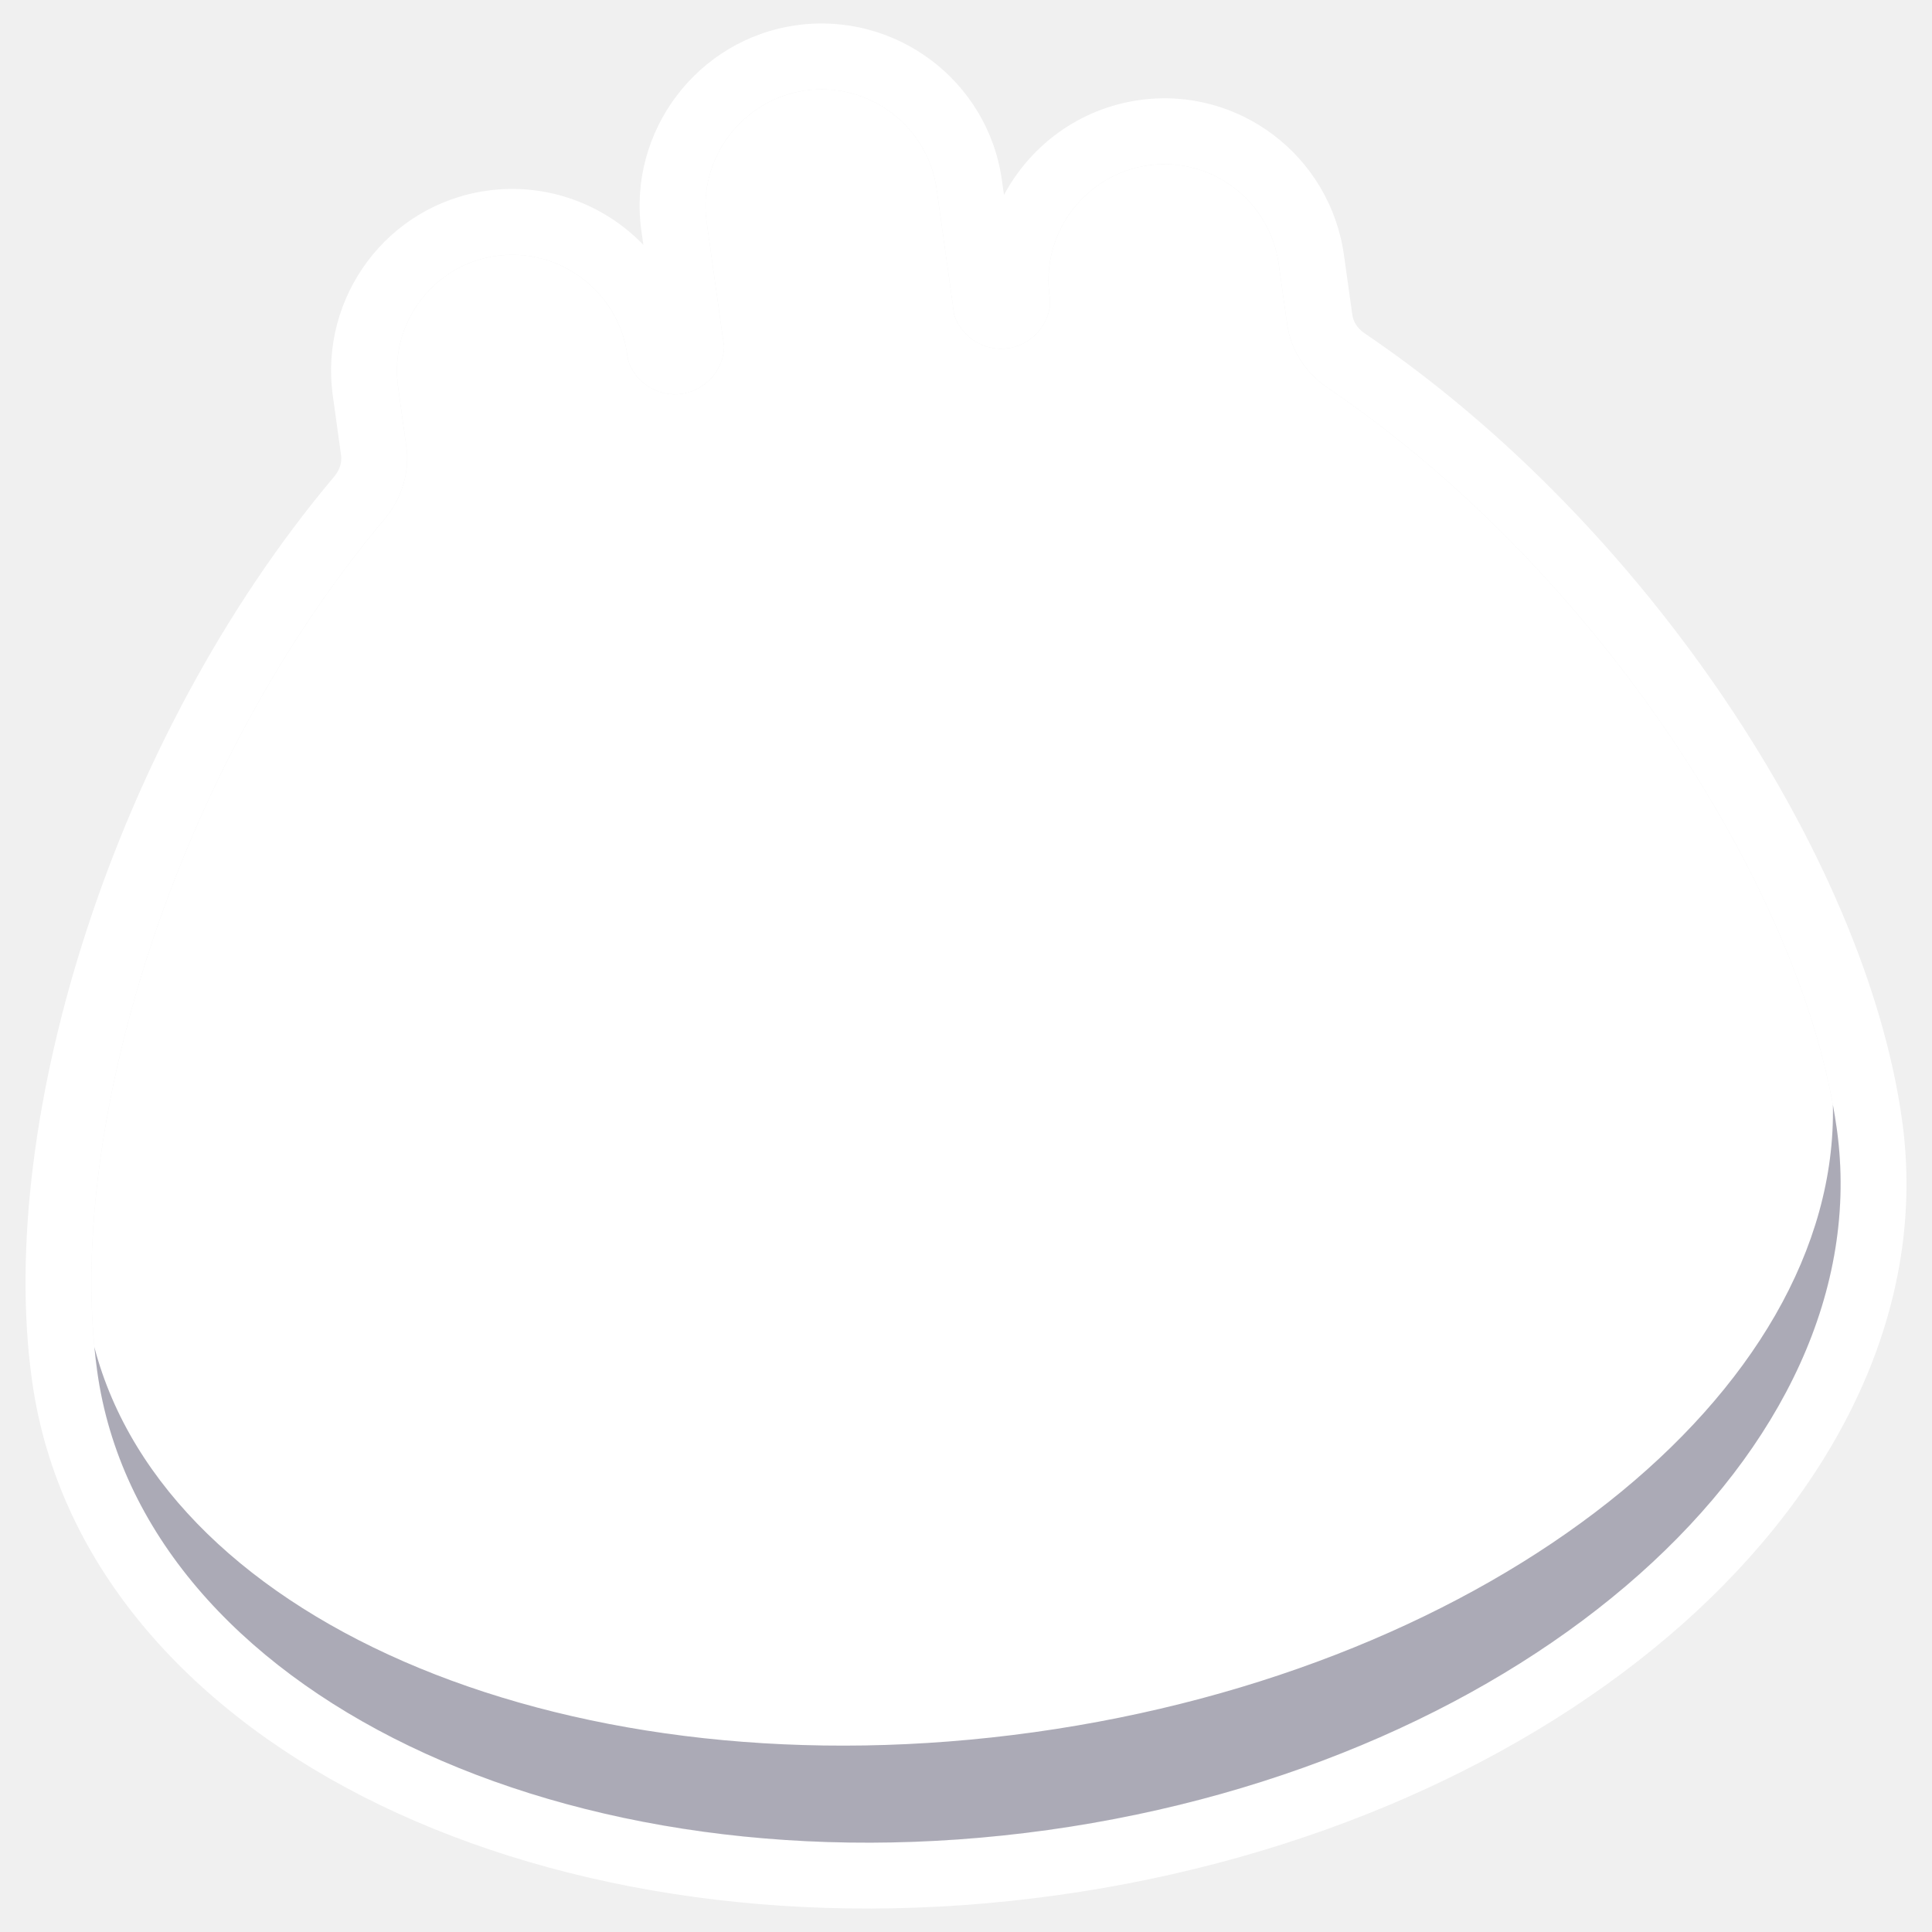
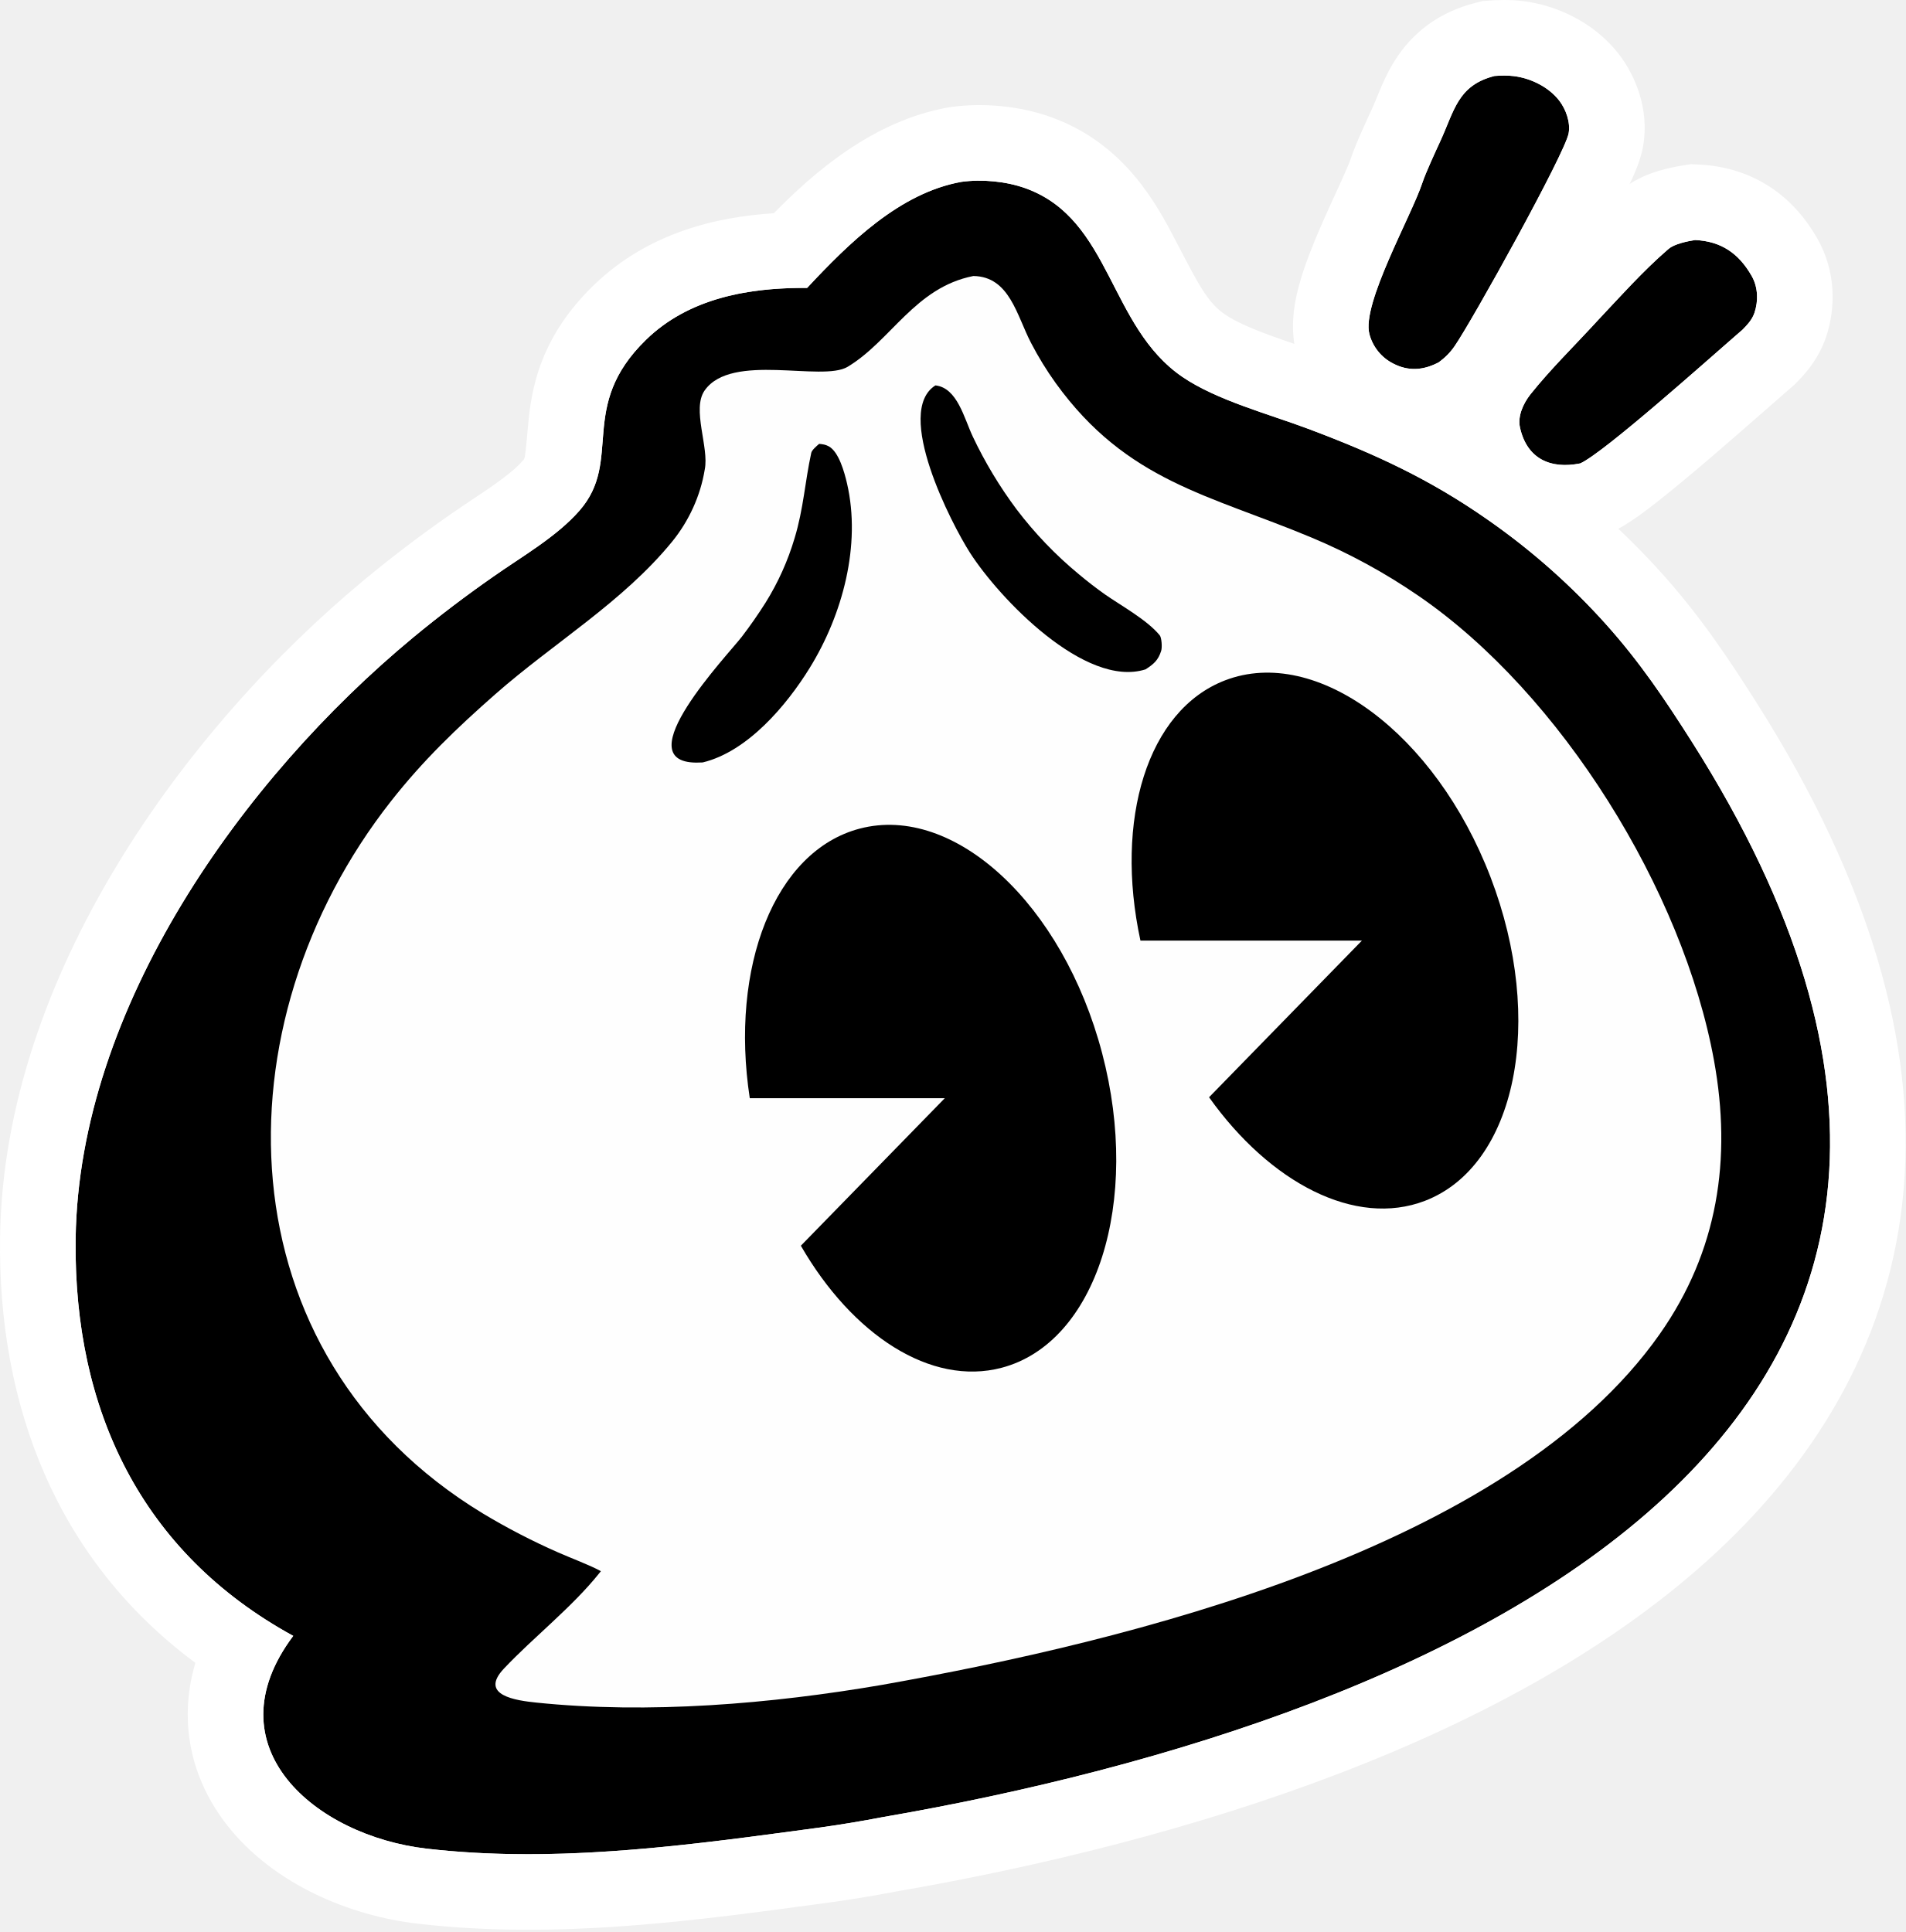
- <svg xmlns="http://www.w3.org/2000/svg" width="33" height="33" viewBox="0 0 33 33" fill="none">
-   <path d="M12.069 3.785C11.918 2.702 12.684 1.695 13.761 1.545C14.838 1.395 15.848 2.149 15.999 3.233L16.299 5.382C16.427 5.76 16.807 6.006 17.215 5.949C17.59 5.897 17.872 5.604 17.93 5.247C17.941 5.185 17.936 5.122 17.927 5.06C17.899 4.855 17.903 4.654 17.936 4.461C18.076 3.628 18.744 2.945 19.619 2.823C20.695 2.673 21.691 3.43 21.842 4.514L21.985 5.535C22.047 5.981 22.305 6.373 22.677 6.624C27.282 9.741 30.804 15.196 31.374 19.282C32.136 24.752 26.103 30.114 17.898 31.258C9.694 32.402 2.424 28.896 1.661 23.426C1.091 19.336 2.989 13.119 6.572 8.861C6.86 8.518 7.002 8.07 6.94 7.625L6.799 6.605C6.648 5.522 7.399 4.522 8.476 4.371C9.35 4.249 10.181 4.724 10.543 5.487C10.627 5.664 10.686 5.856 10.714 6.06C10.723 6.126 10.737 6.191 10.765 6.252C10.92 6.576 11.271 6.778 11.644 6.726C12.051 6.669 12.35 6.329 12.369 5.93L12.069 3.785Z" fill="white" />
-   <path d="M15.999 3.233C15.848 2.149 14.838 1.395 13.761 1.545C12.684 1.695 11.918 2.702 12.069 3.785L12.369 5.93C12.35 6.329 12.051 6.669 11.644 6.726C11.282 6.777 10.942 6.589 10.781 6.282L10.766 6.252C10.744 6.206 10.731 6.158 10.722 6.109L10.714 6.06C10.686 5.856 10.627 5.664 10.543 5.487C10.181 4.724 9.35 4.249 8.476 4.371C7.399 4.522 6.648 5.522 6.799 6.606L6.94 7.625L6.946 7.666C6.993 8.098 6.851 8.529 6.572 8.861C2.989 13.119 1.091 19.336 1.661 23.426C2.424 28.895 9.694 32.402 17.898 31.258C26.103 30.114 32.136 24.752 31.374 19.282C30.808 15.228 27.337 9.826 22.785 6.698L22.677 6.624C22.305 6.373 22.047 5.981 21.985 5.535L21.842 4.514C21.693 3.447 20.726 2.697 19.669 2.817L19.619 2.823C18.745 2.945 18.076 3.628 17.936 4.461L17.925 4.534C17.902 4.704 17.902 4.881 17.927 5.06L17.933 5.106C17.937 5.153 17.938 5.2 17.93 5.247L17.924 5.28C17.855 5.622 17.578 5.899 17.215 5.949C16.807 6.006 16.427 5.76 16.299 5.382L15.999 3.233ZM17.149 3.33C17.602 2.481 18.441 1.852 19.463 1.709C21.162 1.472 22.72 2.666 22.956 4.358L23.099 5.38C23.114 5.488 23.181 5.607 23.307 5.692C25.745 7.342 27.875 9.594 29.471 11.96C31.061 14.317 32.172 16.863 32.488 19.127C32.937 22.35 31.365 25.405 28.746 27.733C26.12 30.067 22.346 31.774 18.054 32.372C13.762 32.971 9.665 32.362 6.5 30.835C3.344 29.313 0.996 26.804 0.547 23.581C0.231 21.316 0.604 18.56 1.49 15.856C2.379 13.141 3.814 10.39 5.711 8.137C5.809 8.02 5.841 7.888 5.826 7.779L5.685 6.76C5.45 5.068 6.622 3.494 8.32 3.257C9.342 3.115 10.321 3.49 10.989 4.182L10.955 3.941C10.718 2.24 11.915 0.666 13.605 0.431C15.293 0.195 16.876 1.374 17.113 3.077L17.149 3.33Z" fill="white" />
-   <path fill-rule="evenodd" clip-rule="evenodd" d="M31.374 19.282C31.355 19.146 31.332 19.008 31.307 18.869C31.411 23.784 25.513 28.492 17.666 29.587C9.818 30.681 2.857 27.766 1.612 23.01C1.626 23.151 1.642 23.29 1.661 23.426C2.424 28.896 9.694 32.402 17.898 31.258C26.103 30.114 32.136 24.752 31.374 19.282Z" fill="#ABAAB6" />
-   <path d="M14.201 9.028C14.155 8.721 14.366 8.435 14.674 8.388C14.981 8.342 15.267 8.553 15.314 8.86L15.686 11.32C15.732 11.627 15.521 11.914 15.214 11.96C14.906 12.007 14.62 11.796 14.573 11.488L14.201 9.028Z" fill="white" />
-   <path d="M11.413 9.199C11.514 8.905 11.834 8.749 12.128 8.851C12.422 8.952 12.577 9.273 12.476 9.566L11.664 11.918C11.562 12.211 11.242 12.367 10.948 12.266C10.655 12.164 10.499 11.844 10.6 11.55L11.413 9.199Z" fill="white" />
-   <path d="M18.014 8.212C17.83 7.962 17.478 7.908 17.227 8.093C16.977 8.277 16.924 8.629 17.108 8.879L18.583 10.883C18.767 11.133 19.119 11.186 19.369 11.002C19.619 10.818 19.673 10.466 19.489 10.216L18.014 8.212Z" fill="white" />
-   <path d="M21.701 21.841C22.321 20.678 24.116 18.969 27.087 18.895C27.398 18.887 27.656 19.132 27.664 19.443C27.672 19.753 27.426 20.012 27.116 20.019C24.586 20.082 23.141 21.531 22.694 22.37C22.548 22.645 22.207 22.748 21.933 22.602C21.659 22.456 21.555 22.116 21.701 21.841Z" fill="white" />
-   <path d="M9.248 21.682C12.058 20.711 14.338 21.684 15.325 22.557C15.558 22.762 15.58 23.118 15.374 23.351C15.169 23.584 14.813 23.605 14.581 23.4C13.868 22.77 12.007 21.919 9.616 22.745C9.322 22.847 9.002 22.691 8.9 22.398C8.799 22.104 8.955 21.784 9.248 21.682Z" fill="white" />
+ <svg xmlns="http://www.w3.org/2000/svg" fill="none" viewBox="0 0 788 799">
+   <path fill="#000" d="M397.568 75.207c8.408-1.148 18.331-.259 26.392 2.625 35.611 12.736 34.386 57.115 64.923 78.014 14.154 9.687 35.693 15.351 52.08 21.507 27.43 10.299 50.125 20.724 74.191 37.572a282.4 282.4 0 0 1 48.962 43.298c13.904 15.521 24.305 30.976 35.392 48.433C878.22 587.998 602.54 710.535 364.605 751.56c-7.878 1.548-18.296 3.251-26.445 4.352-53.45 7.219-107.795 14.835-161.679 8.628-46.001-5.301-89.68-42.032-55.228-88.001-63.285-34.624-90.985-94.182-89.972-164.518 1.373-95.276 68.975-189.927 139.624-248.434a506 506 0 0 1 33.076-25.114c11.722-8.257 26.252-16.511 35.674-27.338 18.179-20.887-1.02-42.836 27.444-70.587 17.806-17.359 42.68-21.654 66.633-21.474 17.315-18.541 38.266-39.288 63.836-43.867" />
+   <path fill="#fff" d="M393.339 44.238c13.059-1.784 28.068-.515 41.148 4.163l1.404.517c29.223 11.059 42.252 35.236 50.159 50.43 9.432 18.122 13.161 25.691 20.485 30.704 3.781 2.587 9.73 5.359 18.373 8.549 4.163 1.537 8.448 2.994 13.072 4.57 4.462 1.519 9.346 3.183 13.974 4.922h-.001c28.805 10.815 54.136 22.331 81.127 41.227h-.001a313.7 313.7 0 0 1 54.312 48.041l.006.006c15.665 17.487 27.17 34.699 38.494 52.529l1.098 1.734c46.258 73.392 65.338 140.022 60.185 200.132-5.234 61.059-35.08 110.844-77.598 150.357-83.192 77.314-219.083 119.409-339.285 140.173-8.491 1.658-19.351 3.431-27.947 4.592-52.601 7.104-110.964 15.439-169.439 8.703h-.002c-28.744-3.312-59.806-16.558-78.695-40.379-9.859-12.433-16.64-28.211-16.583-46.37.022-7.191 1.115-14.256 3.16-21.143C23.695 645.328-.979 581.602.03 511.569c1.562-108.39 77.01-210.83 150.941-272.055l.014-.013.015-.012a537 537 0 0 1 32.862-25.084l2.258-1.582c3.288-2.312 6.71-4.584 9.726-6.593 3.189-2.125 6.041-4.034 8.759-5.961 5.585-3.96 9.198-7.038 11.474-9.654l.002-.001c.988-1.135.945.333 2.309-14.974.608-6.819 1.771-16.337 5.907-26.791 4.235-10.706 10.972-20.919 20.985-30.682l.628-.606c22.168-21.228 50.072-27.857 74.071-29.372 16.686-17.01 41.013-38.186 72.078-43.749l.638-.114zm30.622 33.592c-8.061-2.883-17.985-3.773-26.393-2.624-25.569 4.578-46.52 25.326-63.835 43.866l-2.249-.004c-23.252.105-47.135 4.662-64.384 21.479-28.464 27.75-9.266 49.699-27.444 70.586-9.423 10.827-23.953 19.081-35.675 27.338a506 506 0 0 0-33.076 25.114c-70.648 58.508-138.25 153.158-139.624 248.434l-.018 1.647c-.56 69.619 27.2 128.518 89.991 162.872-34.453 45.969 9.227 82.699 55.228 88 50.516 5.819 101.438-.51 151.647-7.272l10.031-1.355c8.149-1.101 18.567-2.805 26.445-4.352C602.54 710.534 878.22 587.996 699.509 306.654c-11.087-17.457-21.488-32.911-35.392-48.432a282.4 282.4 0 0 0-47.284-42.122l-1.678-1.176c-24.066-16.848-46.761-27.274-74.191-37.573-16.388-6.155-37.926-11.819-52.081-21.506-30.298-20.737-29.328-64.586-64.094-77.71z" />
+   <path fill="#fefefe" d="M402.484 114.146c15.016.216 17.922 16.351 23.877 27.716a134.4 134.4 0 0 0 10.25 16.673c29.336 40.565 63.363 46.06 105.595 63.729a245 245 0 0 1 44.322 24.135c59.035 40.462 109.462 122.059 122.215 192.178 7.408 40.717 1.642 78.869-22.449 113.16-62.495 88.944-220.146 127.058-321.436 145.037-45.894 7.886-96.641 12.174-143.196 7.339-8.005-.836-23.82-2.899-13.279-14.055 12.483-13.212 28.13-25.311 39.483-39.523l.602-.755c-4.237-2.376-12.885-5.622-17.754-7.785a275 275 0 0 1-31.077-16.105C91.305 560.132 89.165 423.572 161.704 331.31c13.225-16.824 27.06-30.108 43.093-44.211 24.212-21.295 52.726-38.076 73.202-63.189 6.825-8.437 11.63-18.738 13.419-29.749 1.865-9.135-5.459-24.95-.047-32.683 11.102-15.865 48.518-3.416 59.126-9.782 17.97-10.786 27.807-32.786 51.987-37.55" />
+   <path fill="#000" d="M338.723 183.559c1.56.179 2.514.251 3.932 1.007 4.208 2.243 6.532 10.802 7.589 15.368 5.917 25.549-1.879 54.308-15.374 76.207-9.596 15.572-25.772 34.733-44.319 39.178q-1.354.07-2.711.067c-29.062-.297 12.962-44.344 18.924-52.079a192 192 0 0 0 9.807-14.089 109 109 0 0 0 12.01-26.703c3.697-12.228 4.234-23.089 6.883-35.259.251-1.157 2.323-2.902 3.259-3.697m48.072-24.174c9.073 1.005 11.857 13.583 15.46 21.18a176.6 176.6 0 0 0 18.146 30.143 161.2 161.2 0 0 0 25.685 26.759 167 167 0 0 0 10.907 8.421c6.596 4.591 17.388 10.516 22.567 16.869.758.927 1.066 4.893.588 6.408-1.23 3.934-3.174 5.544-6.475 7.661-24.972 7.925-60.571-29.477-72.582-48.23-7.645-11.936-31.58-58.281-14.296-69.211M617.993 31.42c2.641-.191 5.357-.269 7.986.056 7.005.865 14.464 4.521 18.802 10.186 2.742 3.582 4.648 8.875 3.861 13.427-1.414 8.21-39.893 77.574-47.169 88.076-1.88 2.72-3.861 4.672-6.515 6.651-6.294 3.332-12.52 3.864-18.966.482a19.08 19.08 0 0 1-9.747-12.155c-3.301-12.436 17.438-48.938 21.922-62.588 1.314-4.005 5.533-13.118 7.357-17.066 5.874-12.709 7.207-23.192 22.469-27.068" />
+   <path fill="#fff" d="M615.729.248c3.377-.245 8.458-.486 14.086.21h-.001c13.484 1.666 28.936 8.463 39.292 21.572l.489.629.005.007c6.333 8.275 12.523 22.181 9.843 37.728-.958 5.558-3.52 11.178-4.376 13.103-1.483 3.335-3.372 7.244-5.427 11.344-4.139 8.26-9.493 18.369-14.929 28.362-10.432 19.175-22.717 40.779-27.531 47.737l.001.001c-4.08 5.9-8.572 10.225-13.537 13.929l-1.932 1.442-2.131 1.128c-13.685 7.244-30.83 9.493-47.869.658l-.001.001-.115-.061-.126-.064.001-.001a50.33 50.33 0 0 1-25.432-31.811l-.001.001q-.007-.024-.012-.049l-.023-.08.001-.001c-3.172-12.118.014-24.103 1.609-29.643 2.102-7.301 5.145-14.89 7.967-21.444 2.84-6.597 6.005-13.384 8.366-18.564 2.689-5.902 4.046-9.114 4.527-10.58 2.039-6.21 7.335-17.514 8.678-20.42l.002-.006c1.168-2.526 1.806-4.247 3.4-8.041 1.313-3.125 3.33-7.76 6.287-12.425C584 13.614 594.77 5.073 610.298 1.129l2.677-.681zm10.25 31.229c-2.629-.326-5.345-.248-7.986-.056l-.705.186c-14.6 4.019-15.982 14.372-21.764 26.882-1.824 3.948-6.043 13.06-7.357 17.066-4.484 13.65-25.223 50.152-21.922 62.588a19.08 19.08 0 0 0 9.747 12.155c6.244 3.277 12.282 2.88 18.376-.177l.59-.305c2.654-1.979 4.635-3.931 6.515-6.651 7.276-10.502 45.755-79.866 47.169-88.076.787-4.552-1.119-9.845-3.861-13.427-4.203-5.488-11.334-9.091-18.144-10.097z" />
+   <path fill="#000" d="M700.92 99.267c10.678.493 18.017 5.421 23.406 14.869 2.615 4.595 2.811 10.281 1.15 15.216-.943 2.793-2.855 4.875-4.923 6.974-11.301 9.702-56.835 50.628-67.085 55.309-11.93 2.44-22.041-1.57-24.96-14.875-1.037-4.718 1.44-10.062 4.415-13.775 8.534-10.677 18.595-20.427 27.814-30.538 9.187-9.744 19.086-20.839 29.228-29.515 2.44-2.087 7.811-3.165 10.955-3.665" />
+   <path fill="#fff" d="M702.362 68.046c9.999.461 20.026 3.135 29.165 9.02 9.008 5.8 15.379 13.576 19.947 21.585l.007.012.008.013c7.719 13.561 7.626 28.709 3.61 40.644l-.006.017-.006.018c-3.485 10.315-10.299 16.906-12.274 18.91l-.914.927-.987.849c-3.545 3.042-21.306 18.744-33.992 29.584-7.146 6.106-14.51 12.27-20.87 17.29-5.077 4.007-12.931 10.105-19.599 13.15l-3.235 1.477-3.484.713c-10.508 2.15-24.086 2.287-36.94-4.634-13.8-7.431-21.763-20.284-24.808-34.15-4.078-18.549 5.43-33.64 10.546-40.026 9.284-11.611 21.766-24 29.112-32.056l.176-.193.178-.189c8.239-8.739 19.846-21.727 31.654-31.827 6.559-5.61 13.994-7.871 16.809-8.689 3.843-1.117 7.422-1.751 9.544-2.09l3.161-.504zm-1.442 31.22c-3.144.501-8.515 1.579-10.955 3.666l-.95.82c-9.811 8.548-19.378 19.256-28.278 28.695l-1.738 1.892c-8.733 9.441-18.076 18.637-26.076 28.646l-.277.353c-2.849 3.694-5.142 8.851-4.138 13.422 2.873 13.097 12.716 17.188 24.401 14.984l.559-.109c9.61-4.39 50.23-40.633 64.582-53.14l2.503-2.169c1.939-1.967 3.74-3.921 4.735-6.459l.188-.515c1.609-4.781 1.475-10.267-.912-14.782l-.238-.434c-5.389-9.448-12.728-14.376-23.406-14.87" />
+   <path fill="#000" fill-rule="evenodd" d="M414.169 565.66c39.157-10.308 57.76-68.579 41.551-130.151-16.21-61.572-61.093-103.13-100.25-92.821-35.169 9.258-53.758 57.206-45.436 111.487h80.638l-59.519 61.007c21.301 36.925 53.757 58.181 83.016 50.478m175.012-69.03c37.804-14.506 49.96-74.454 27.151-133.898s-71.945-95.874-109.749-81.369c-32.212 12.36-45.803 57.712-35.009 107.633h91.581l-63.21 64.79c25.286 35.502 60.528 53.859 89.236 42.844" clip-rule="evenodd" />
</svg>
